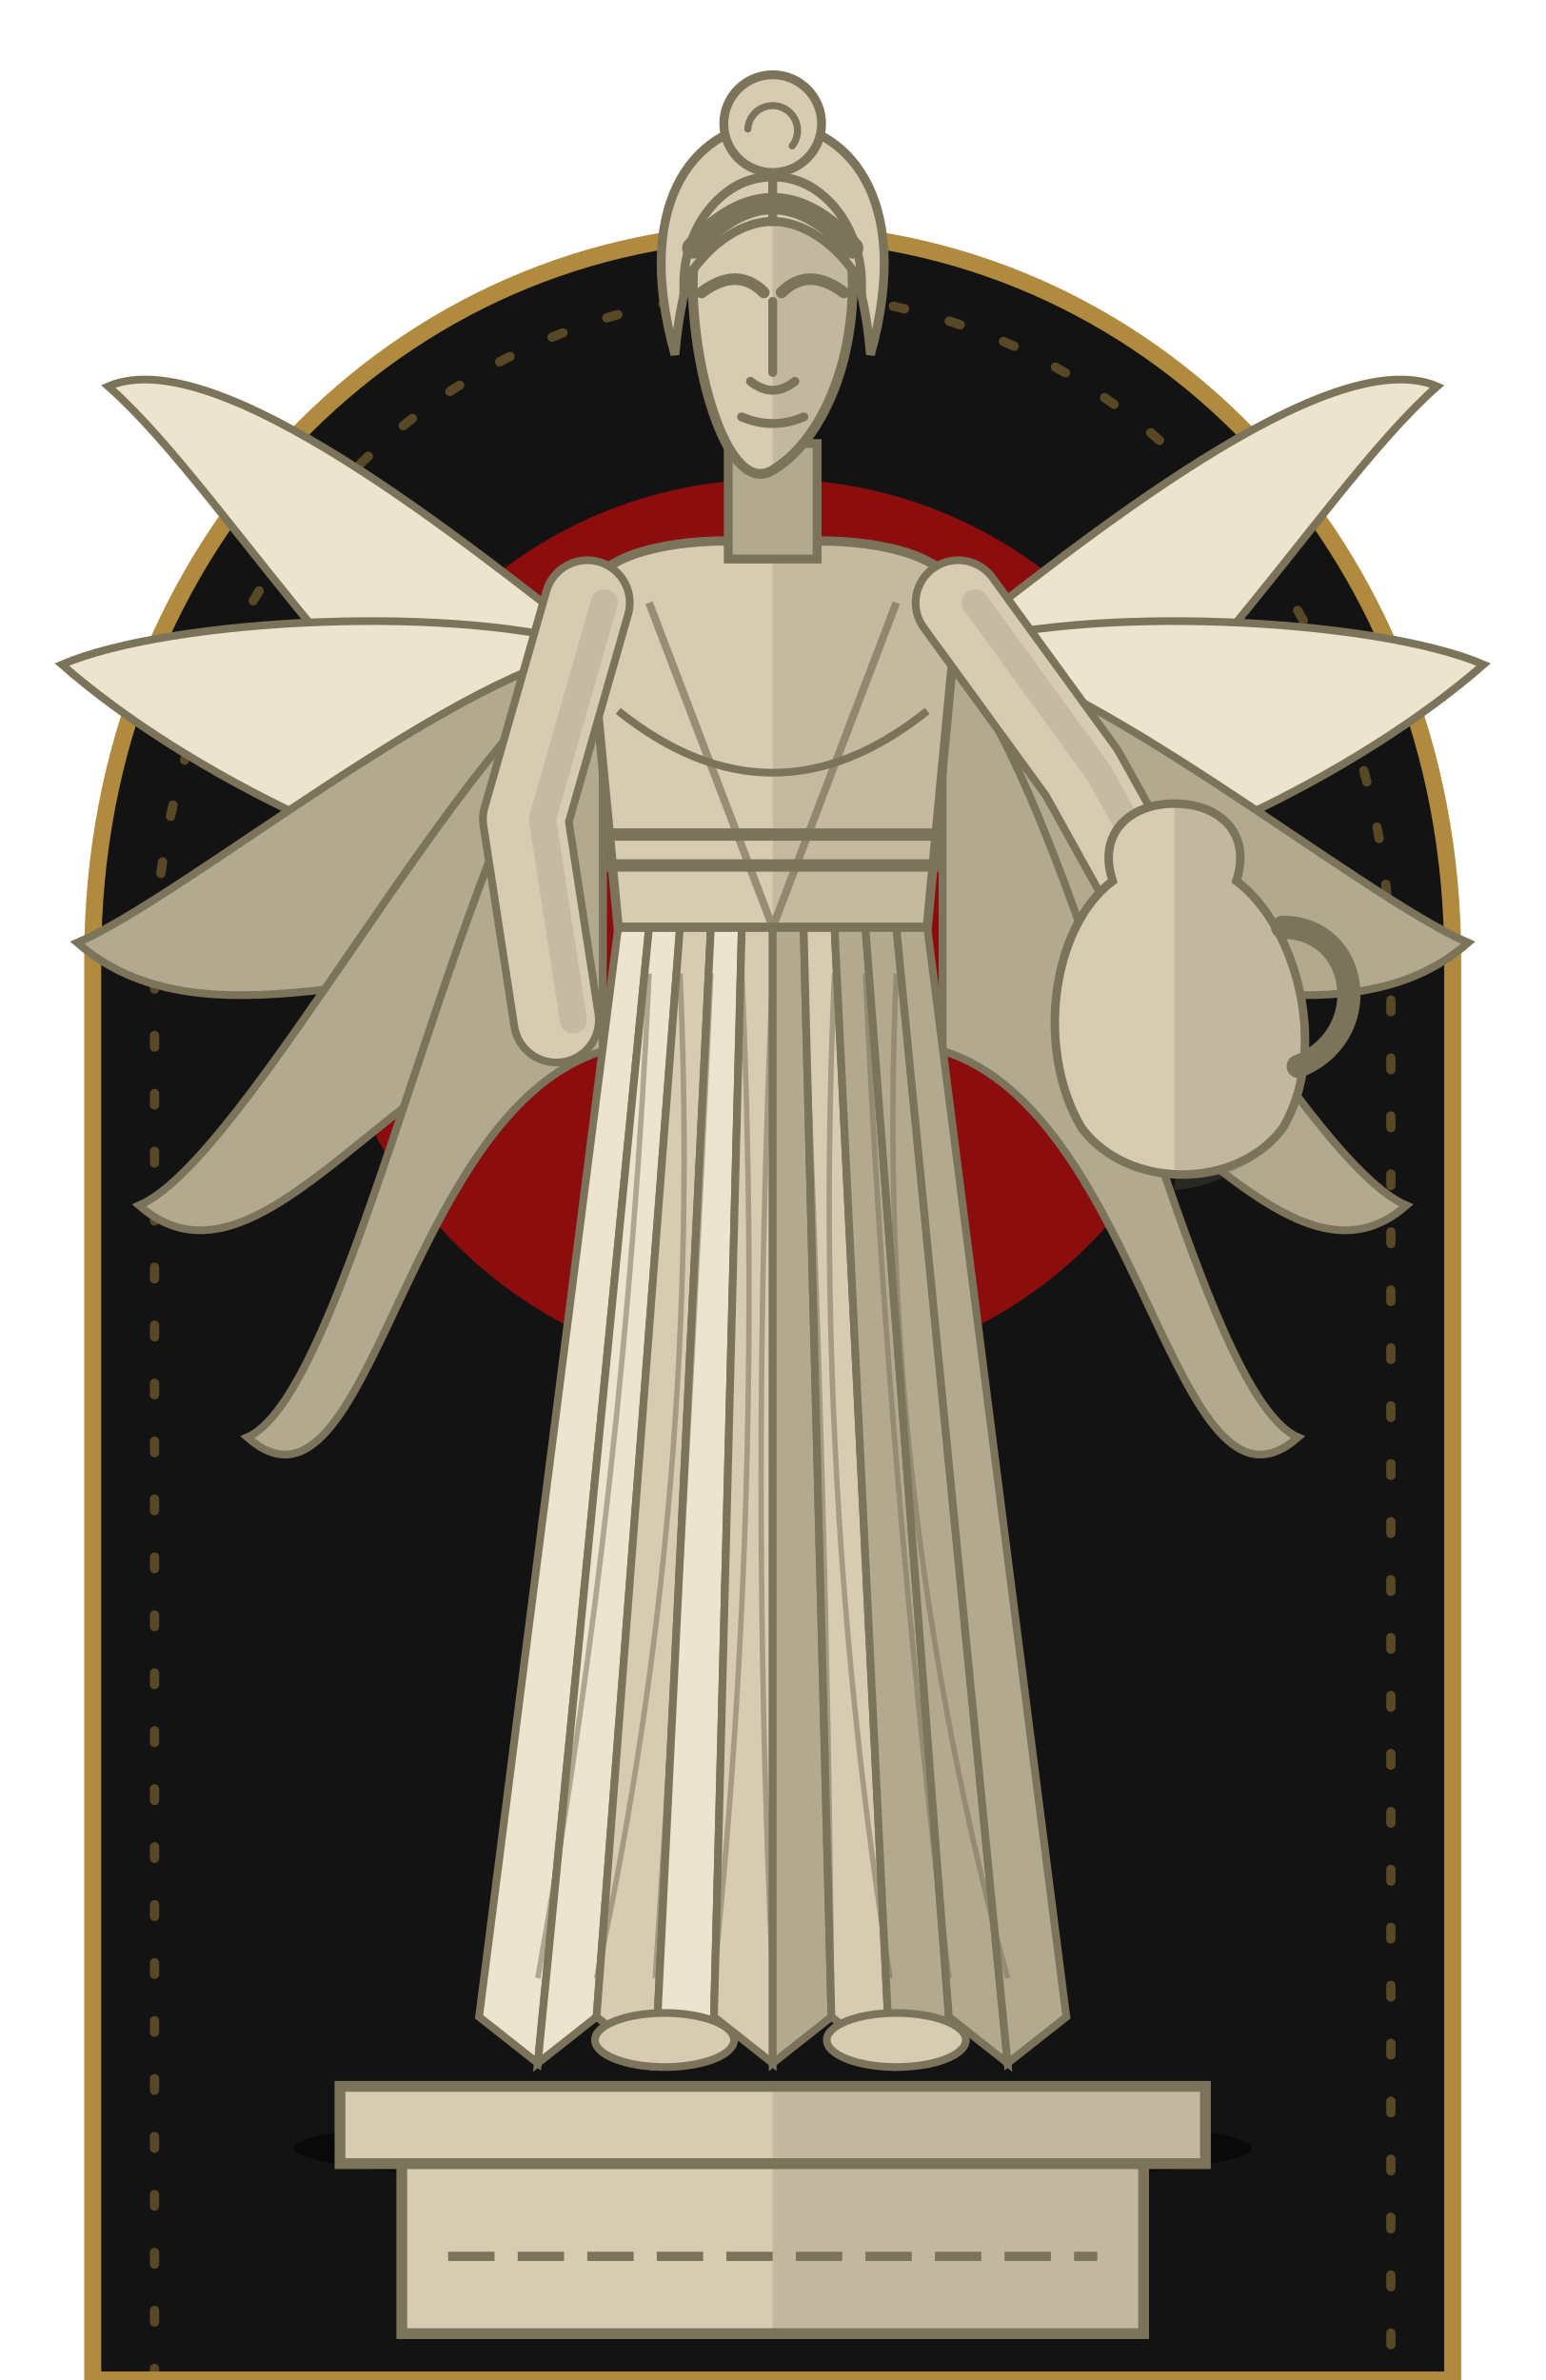
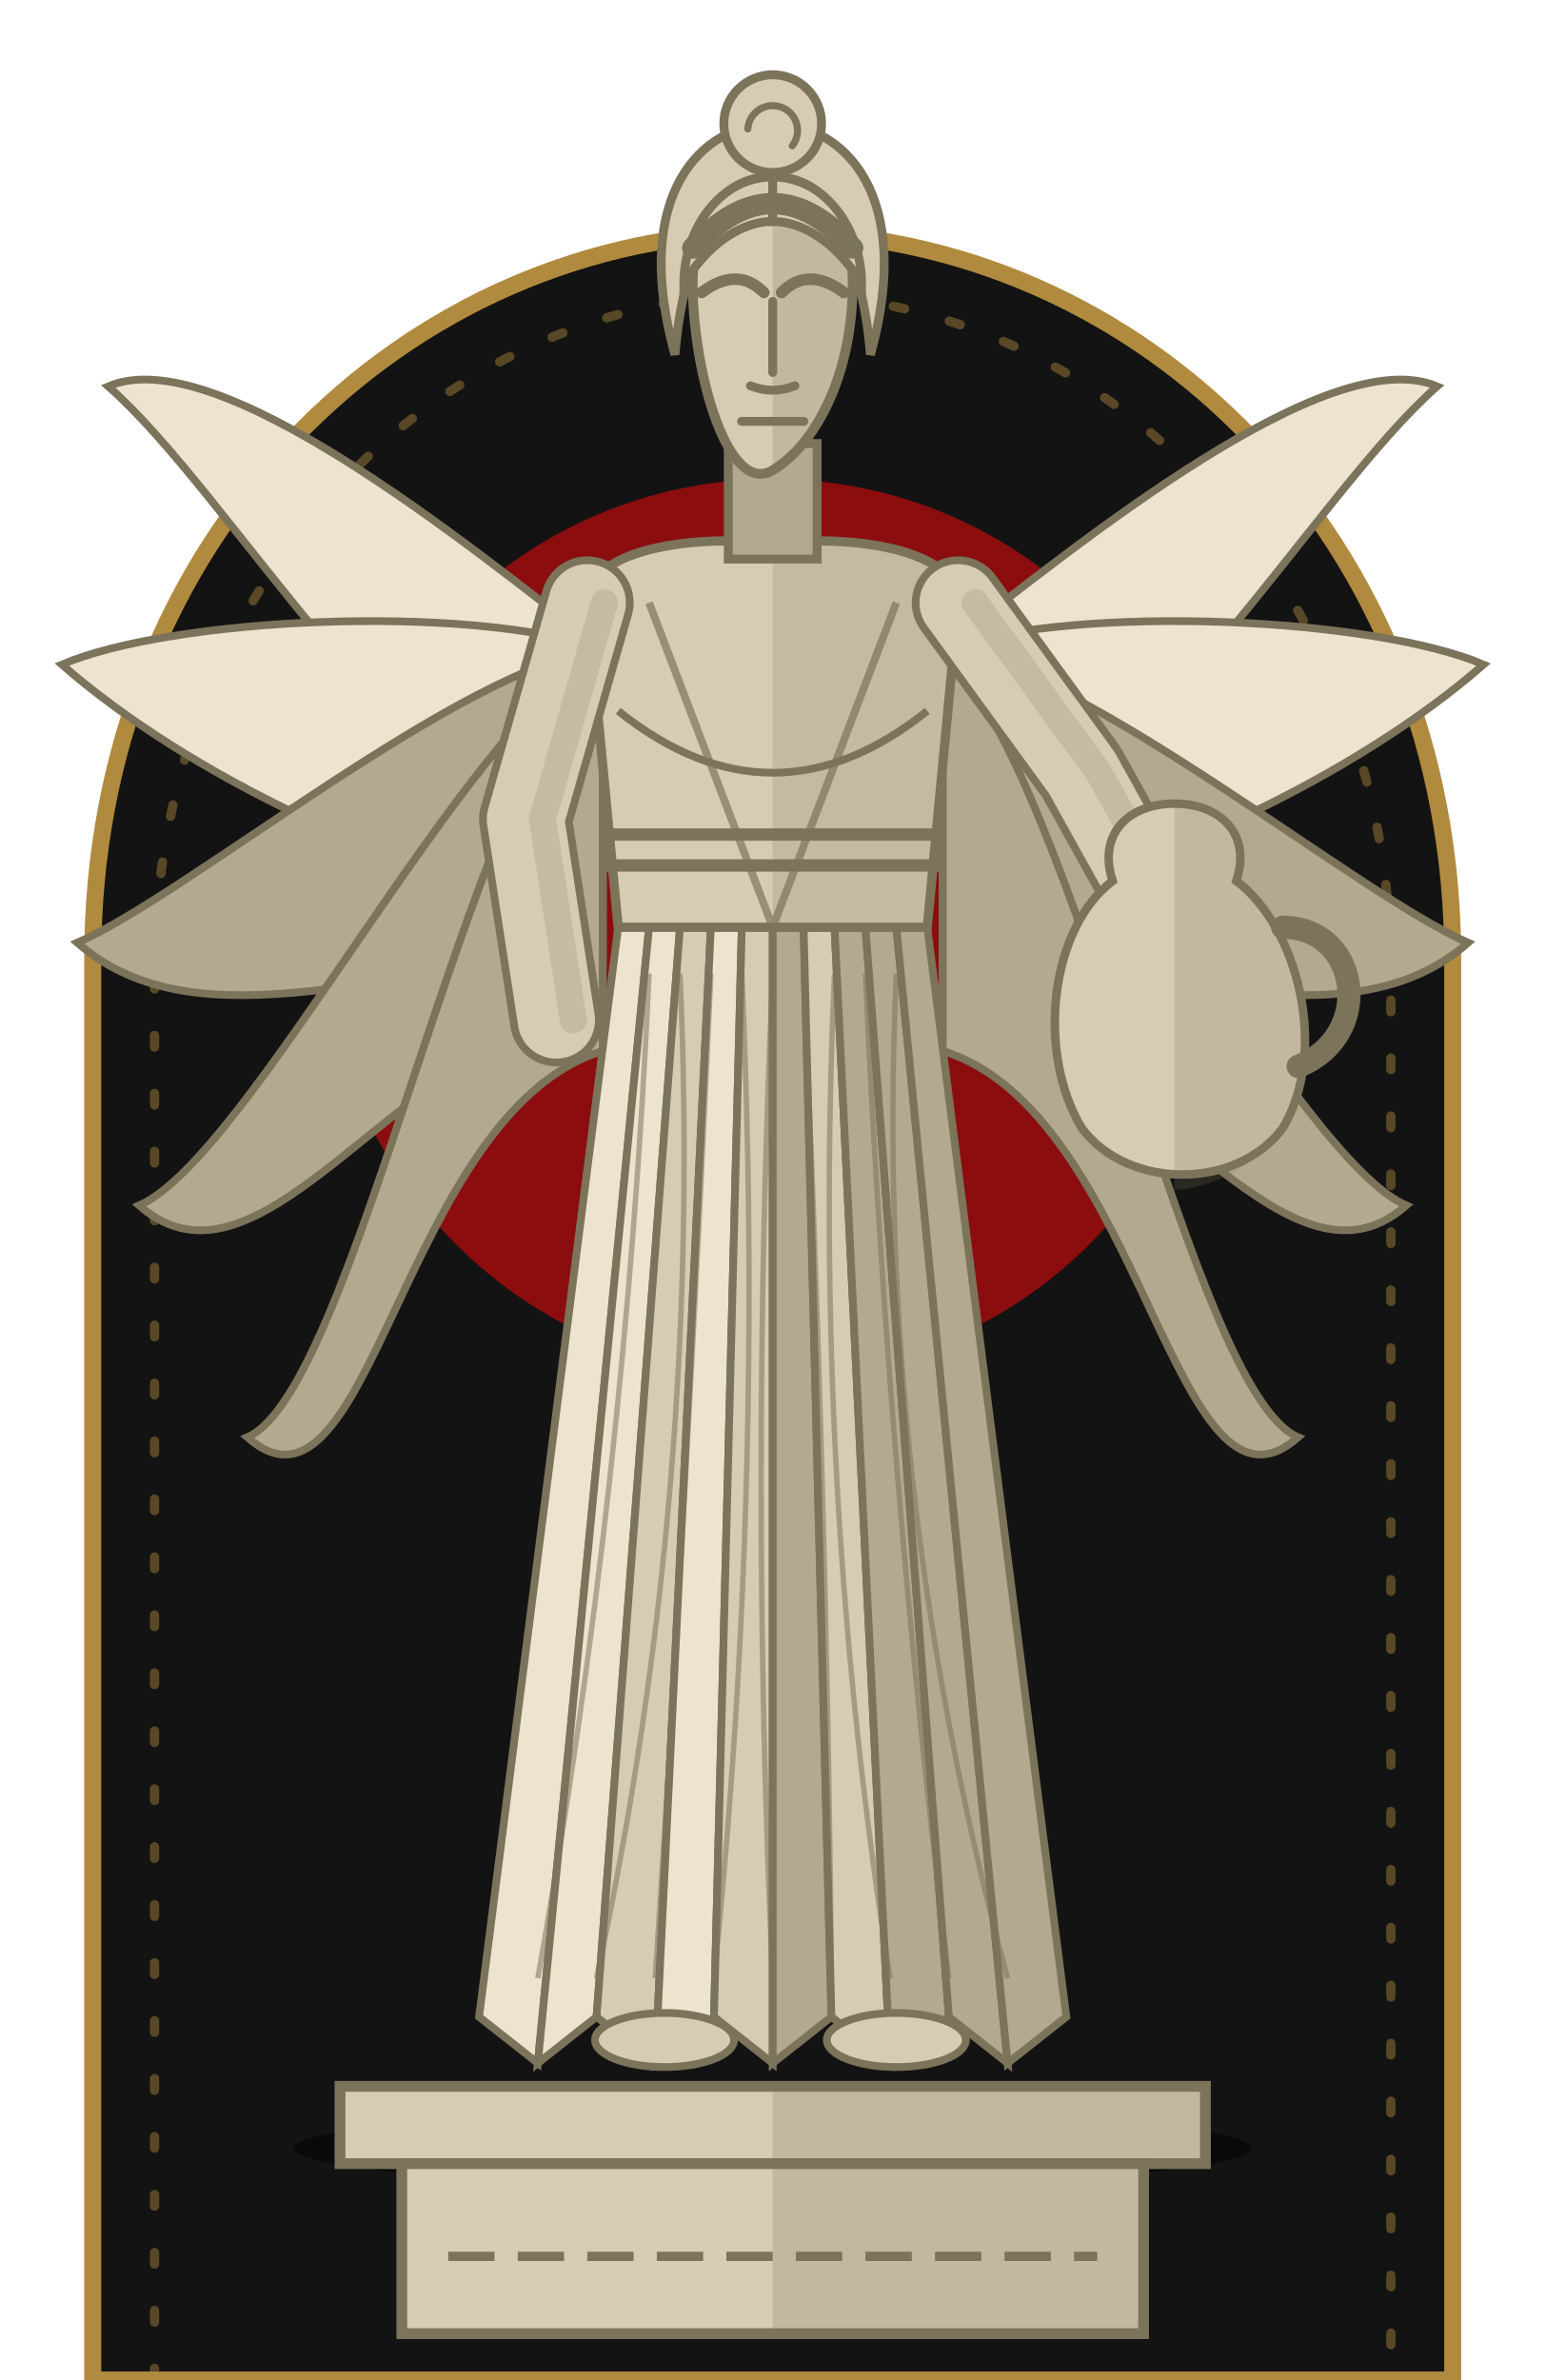
<svg xmlns="http://www.w3.org/2000/svg" viewBox="0 -8 200 308" role="img" aria-label="Iris: kanatlı, uzun peplos giyen, testi tutan mermer heykel">
  <path d="M12 300V116C12 62 52 22 100 22S188 62 188 116V300Z" fill="#131313" stroke="#b08a3e" stroke-width="2.2" />
  <path d="M20 300V118C20 68 56 30 100 30S180 68 180 118V300Z" fill="none" stroke="#b08a3e" stroke-opacity=".45" stroke-width="1.2" stroke-dasharray="1.5 6" stroke-linecap="round" />
  <circle cx="100" cy="112" r="58" fill="#8b0d0d" />
  <path d="M78 76C60 62 28 36 14 42 30 56 52 96 78 104Z" fill="#ece4cf" stroke="#7c735b" stroke-width="1" />
  <path d="M78 76C60 70 22 72 8 78 24 92 52 106 78 110Z" fill="#ece4cf" stroke="#7c735b" stroke-width="1" />
  <path d="M78 76C60 78 24 108 10 114 26 128 52 116 78 116Z" fill="#b3a98e" stroke="#7c735b" stroke-width="1" />
  <path d="M78 76C60 86 32 142 18 148 34 162 52 126 78 122Z" fill="#b3a98e" stroke="#7c735b" stroke-width="1" />
  <path d="M78 76C60 94 46 172 32 178 48 192 52 136 78 128Z" fill="#b3a98e" stroke="#7c735b" stroke-width="1" />
  <g transform="translate(200 0) scale(-1 1)">
    <path d="M78 76C60 62 28 36 14 42 30 56 52 96 78 104Z" fill="#ece4cf" stroke="#7c735b" stroke-width="1" />
    <path d="M78 76C60 70 22 72 8 78 24 92 52 106 78 110Z" fill="#ece4cf" stroke="#7c735b" stroke-width="1" />
    <path d="M78 76C60 78 24 108 10 114 26 128 52 116 78 116Z" fill="#b3a98e" stroke="#7c735b" stroke-width="1" />
    <path d="M78 76C60 86 32 142 18 148 34 162 52 126 78 122Z" fill="#b3a98e" stroke="#7c735b" stroke-width="1" />
    <path d="M78 76C60 94 46 172 32 178 48 192 52 136 78 128Z" fill="#b3a98e" stroke="#7c735b" stroke-width="1" />
  </g>
  <path d="M80.0 112L84.0 112L69.6 259.0L62.0 253.0Z" fill="#ece4cf" stroke="#7c735b" stroke-width="1" />
  <path d="M84.0 112L88.0 112L77.2 253.0L69.6 259.0Z" fill="#ece4cf" stroke="#7c735b" stroke-width="1" />
  <path d="M88.0 112L92.0 112L84.8 259.0L77.2 253.0Z" fill="#d7ccb2" stroke="#7c735b" stroke-width="1" />
  <path d="M92.0 112L96.0 112L92.4 253.0L84.8 259.0Z" fill="#ece4cf" stroke="#7c735b" stroke-width="1" />
  <path d="M96.0 112L100.0 112L100.0 259.0L92.4 253.0Z" fill="#d7ccb2" stroke="#7c735b" stroke-width="1" />
  <path d="M100.0 112L104.0 112L107.6 253.0L100.0 259.0Z" fill="#b3a98e" stroke="#7c735b" stroke-width="1" />
  <path d="M104.0 112L108.0 112L115.2 259.0L107.6 253.0Z" fill="#d7ccb2" stroke="#7c735b" stroke-width="1" />
  <path d="M108.0 112L112.0 112L122.8 253.0L115.2 259.0Z" fill="#b3a98e" stroke="#7c735b" stroke-width="1" />
  <path d="M112.0 112L116.0 112L130.4 259.0L122.8 253.0Z" fill="#b3a98e" stroke="#7c735b" stroke-width="1" />
  <path d="M116.0 112L120.0 112L138.0 253.0L130.4 259.0Z" fill="#b3a98e" stroke="#7c735b" stroke-width="1" />
  <path d="M84.0 118Q81.0 184.0 69.6 248" fill="none" stroke="#7c735b" stroke-width=".7" opacity=".55" />
  <path d="M88.0 118Q91.0 184.0 77.2 248" fill="none" stroke="#7c735b" stroke-width=".7" opacity=".55" />
  <path d="M92.0 118Q89.0 184.0 84.8 248" fill="none" stroke="#7c735b" stroke-width=".7" opacity=".55" />
  <path d="M96.0 118Q99.0 184.0 92.4 248" fill="none" stroke="#7c735b" stroke-width=".7" opacity=".55" />
  <path d="M100.0 118Q97.0 184.0 100.0 248" fill="none" stroke="#7c735b" stroke-width=".7" opacity=".55" />
  <path d="M104.0 118Q107.0 184.0 107.6 248" fill="none" stroke="#7c735b" stroke-width=".7" opacity=".55" />
  <path d="M108.0 118Q105.0 184.0 115.2 248" fill="none" stroke="#7c735b" stroke-width=".7" opacity=".55" />
  <path d="M112.0 118Q115.0 184.0 122.8 248" fill="none" stroke="#7c735b" stroke-width=".7" opacity=".55" />
  <path d="M116.0 118Q113.0 184.0 130.4 248" fill="none" stroke="#7c735b" stroke-width=".7" opacity=".55" />
  <path d="M76 70C76 64 86 62 94 62H106C114 62 124 64 124 70L120 112H80Z" fill="#d7ccb2" stroke="#7c735b" stroke-width="1.2" />
  <path d="M100 62H106C114 62 124 64 124 70L120 112H100Z" fill="#7c735b" opacity=".2" />
  <path d="M80 84Q100 100 120 84" fill="none" stroke="#7c735b" stroke-width="1" />
  <path d="M78 100H122M78 104H122" stroke="#7c735b" stroke-width="1.6" />
  <path d="M84 70L100 112M116 70L100 112" fill="none" stroke="#7c735b" stroke-width="1" opacity=".7" />
  <path d="M76 70 L68 98 L72 124" fill="none" stroke="#7c735b" stroke-width="12" stroke-linecap="round" stroke-linejoin="round" />
  <path d="M76 70 L68 98 L72 124" fill="none" stroke="#d7ccb2" stroke-width="10" stroke-linecap="round" stroke-linejoin="round" />
  <path d="M76 70 L68 98 L72 124" fill="none" stroke="#7c735b" stroke-opacity=".18" stroke-width="3.5" stroke-linecap="round" stroke-linejoin="round" transform="translate(2.2 0)" />
  <path d="M124 70 L140 92 L150 110" fill="none" stroke="#7c735b" stroke-width="12" stroke-linecap="round" stroke-linejoin="round" />
  <path d="M124 70 L140 92 L150 110" fill="none" stroke="#d7ccb2" stroke-width="10" stroke-linecap="round" stroke-linejoin="round" />
  <path d="M124 70 L140 92 L150 110" fill="none" stroke="#7c735b" stroke-opacity=".18" stroke-width="3.5" stroke-linecap="round" stroke-linejoin="round" transform="translate(2.2 0)" />
  <path d="M144 106C136 112 134 128 140 138 146 146 160 146 166 138 172 128 168 112 160 106 162 100 158 96 152 96 146 96 142 100 144 106Z" fill="#d7ccb2" stroke="#7c735b" stroke-width="1.1" />
  <path d="M152 96C158 96 162 100 160 106 168 112 172 128 166 138 160 146 152 146 152 146Z" fill="#7c735b" opacity=".22" />
  <path d="M166 112C176 112 178 126 168 130" fill="none" stroke="#7c735b" stroke-width="3" stroke-linecap="round" />
  <g transform="translate(100 54) scale(1.15) translate(-100 -54)">
    <path d="M95 50H105V63H95Z" fill="#b3a98e" stroke="#7c735b" stroke-width="1" />
    <path d="M89 40C84 22 92 14 100 14S116 22 111 40C110 28 106 22 100 22S90 28 89 40Z" fill="#d7ccb2" stroke="#7c735b" stroke-width="1" />
    <path d="M91 32C91 24 95 20 100 20S109 24 109 32C109 42 105 50 100 53S91 42 91 32Z" fill="#d7ccb2" stroke="#7c735b" stroke-width="1.1" />
    <path d="M100 20C105 20 109 24 109 32C109 42 105 50 100 53Z" fill="#7c735b" opacity=".22" />
    <path d="M92 33Q96 30 99 33M101 33Q104 30 108 33" fill="none" stroke="#7c735b" stroke-width="1.3" stroke-linecap="round" />
-     <path d="M100 34V42M97.5 43Q100 45 102.5 43" fill="none" stroke="#7c735b" stroke-width="1" stroke-linecap="round" />
-     <path d="M96.5 47Q100 48.5 103.5 47" fill="none" stroke="#7c735b" stroke-width="1" stroke-linecap="round" />
+     <path d="M100 34V42M97.5 43.5Q100 44.5 102.5 43.5" fill="none" stroke="#7c735b" stroke-width="1" stroke-linecap="round" />
+     <path d="M96.5 47.5H103.5" fill="none" stroke="#7c735b" stroke-width="1" stroke-linecap="round" />
    <path d="M100 20C94 20 90 26 90 32 93 27 97 25 100 25Z" fill="#d7ccb2" stroke="#7c735b" stroke-width="1" />
    <path d="M100 20C106 20 110 26 110 32 107 27 103 25 100 25Z" fill="#d7ccb2" stroke="#7c735b" stroke-width="1" />
    <path d="M91 28Q100 18 109 28" fill="none" stroke="#7c735b" stroke-width="2.4" stroke-linecap="round" />
    <circle cx="100.0" cy="14.0" r="5.5" fill="#d7ccb2" stroke="#7c735b" stroke-width="1" />
    <path d="M97.2 14.6a2.8 2.8 0 1 1 5.0 1.9" fill="none" stroke="#7c735b" stroke-width=".8" stroke-linecap="round" />
  </g>
  <ellipse cx="86" cy="256" rx="9" ry="3.5" fill="#d7ccb2" stroke="#7c735b" stroke-width="1" />
  <ellipse cx="116" cy="256" rx="9" ry="3.5" fill="#d7ccb2" stroke="#7c735b" stroke-width="1" />
  <ellipse cx="100" cy="270" rx="62" ry="5" fill="#000" opacity=".5" />
  <path d="M44 262H156V272H44Z" fill="#d7ccb2" stroke="#7c735b" stroke-width="1.4" />
  <path d="M100 262H156V272H100Z" fill="#7c735b" opacity=".22" />
  <path d="M52 272H148V294H52Z" fill="#d7ccb2" stroke="#7c735b" stroke-width="1.4" />
  <path d="M100 272H148V294H100Z" fill="#7c735b" opacity=".22" />
  <path d="M58 284H142" stroke="#7c735b" stroke-width="1.2" stroke-dasharray="6 3" />
</svg>
